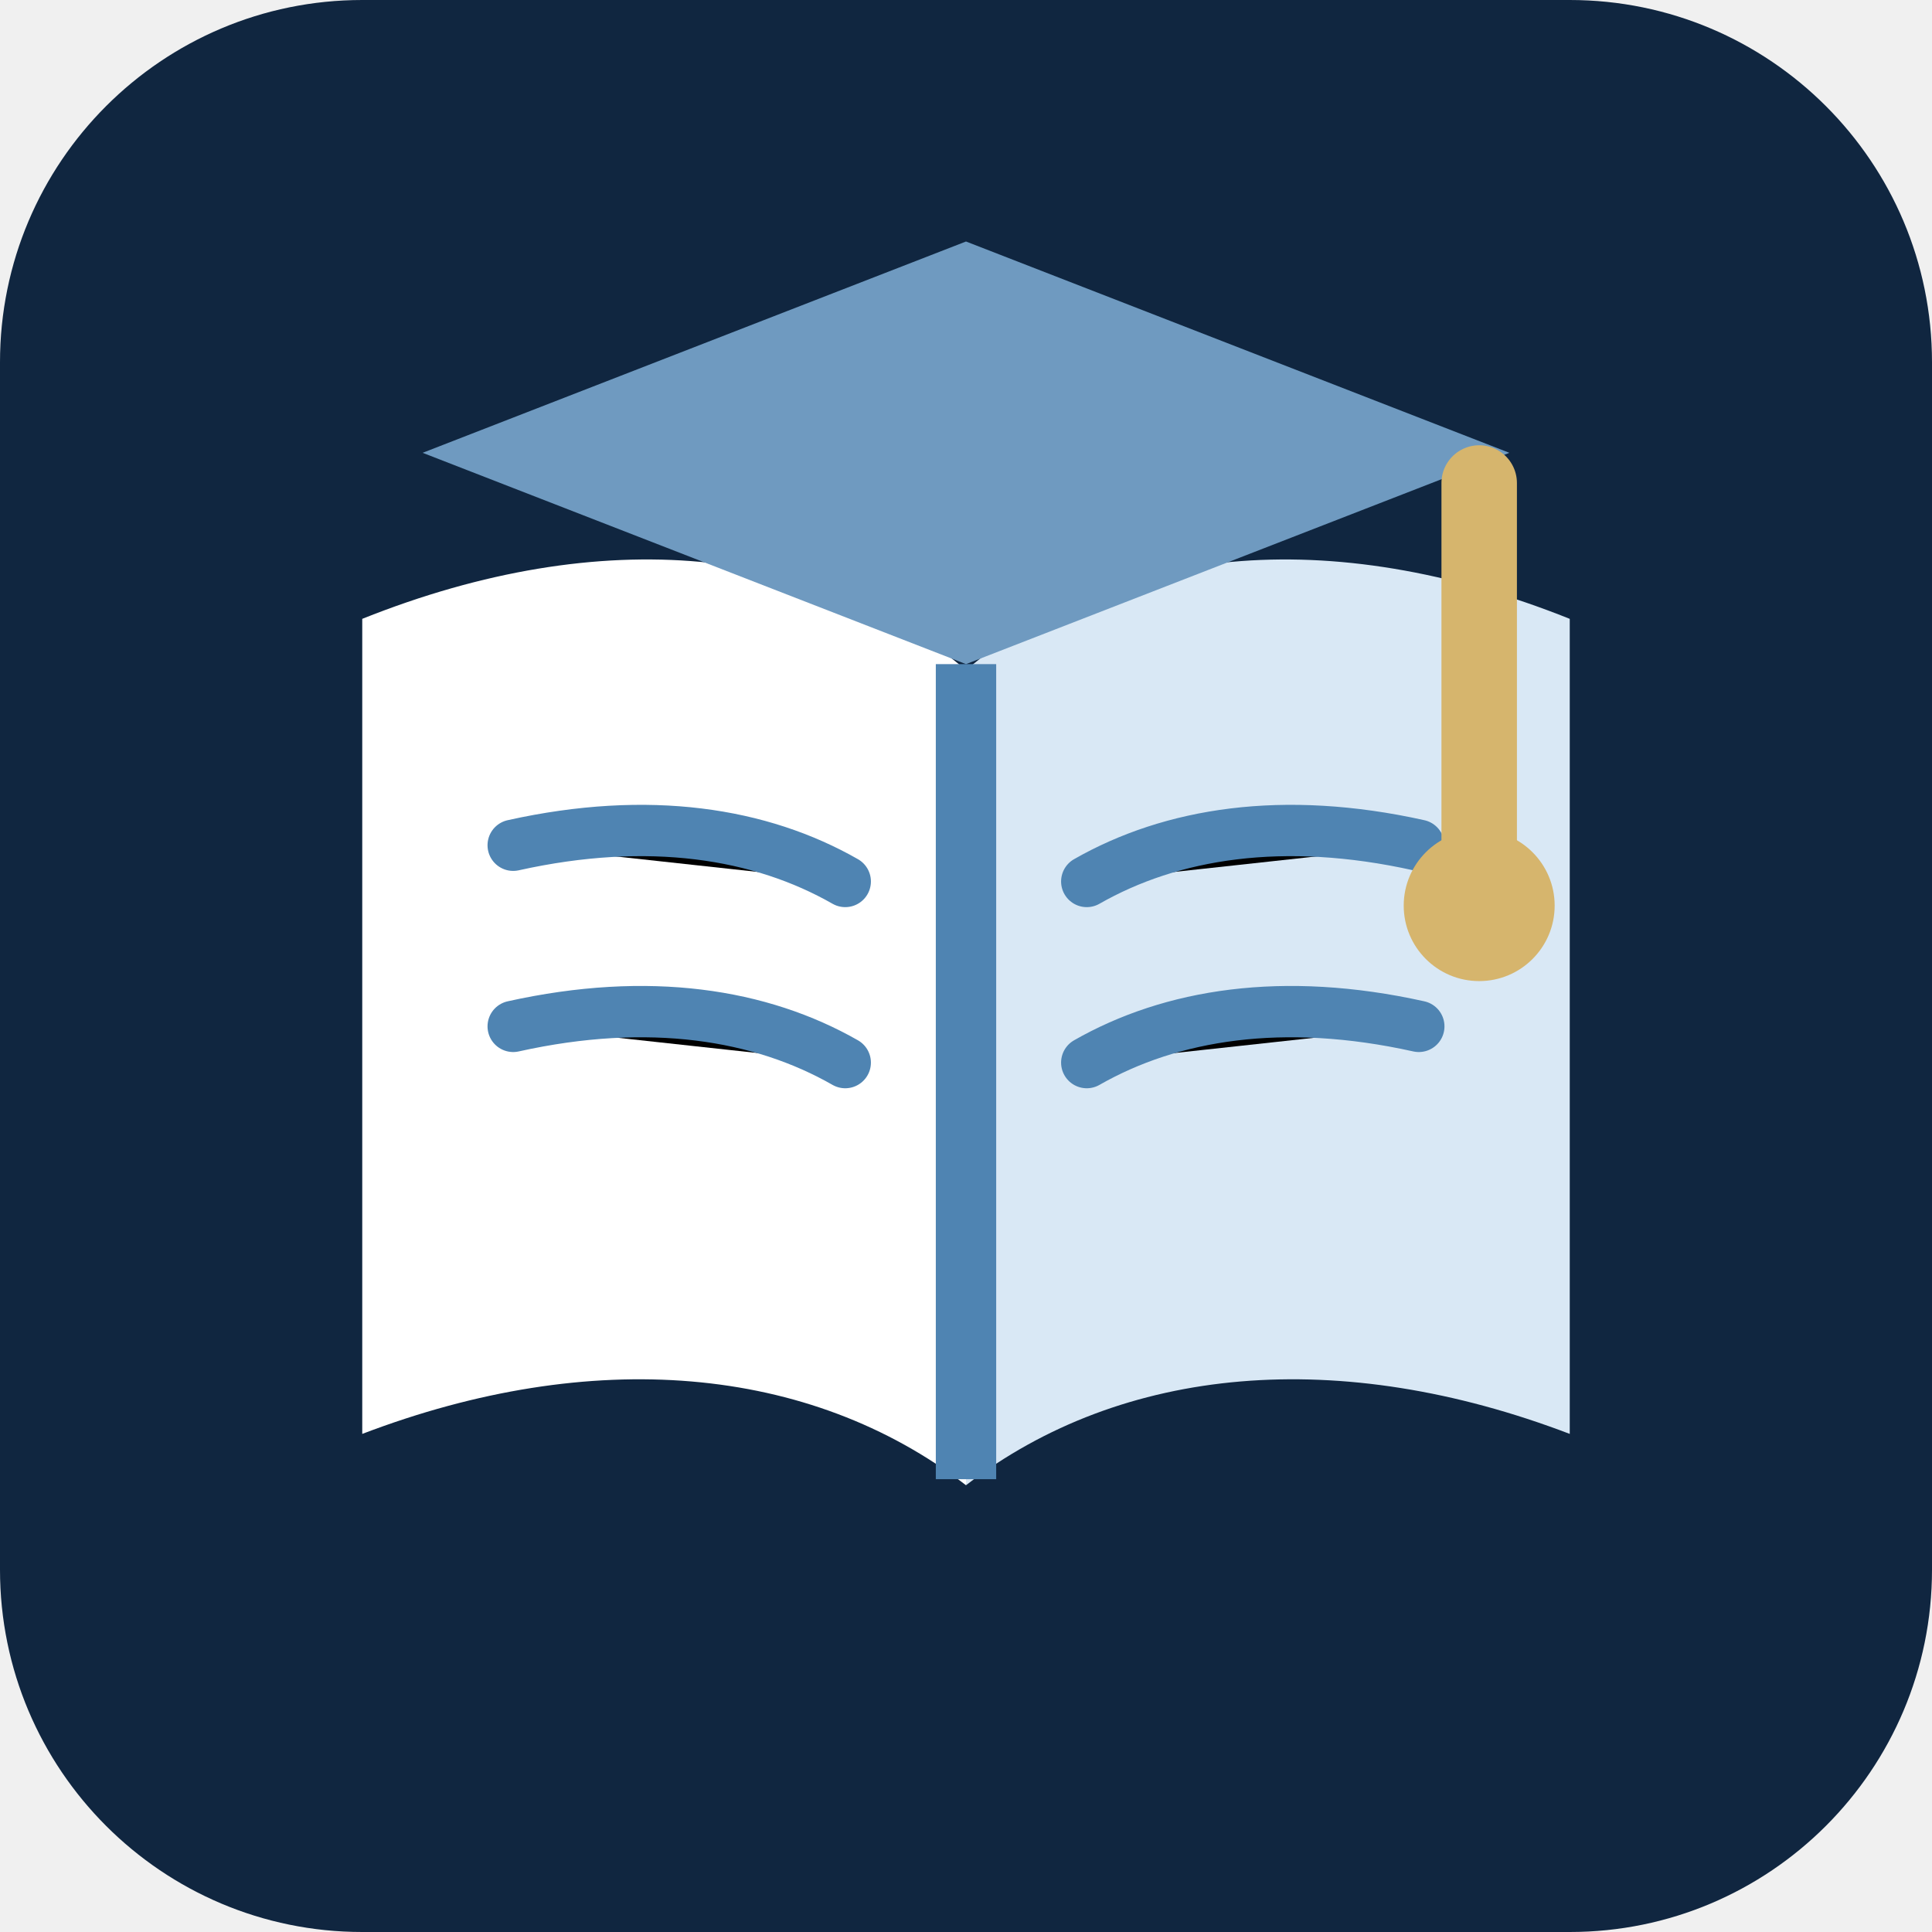
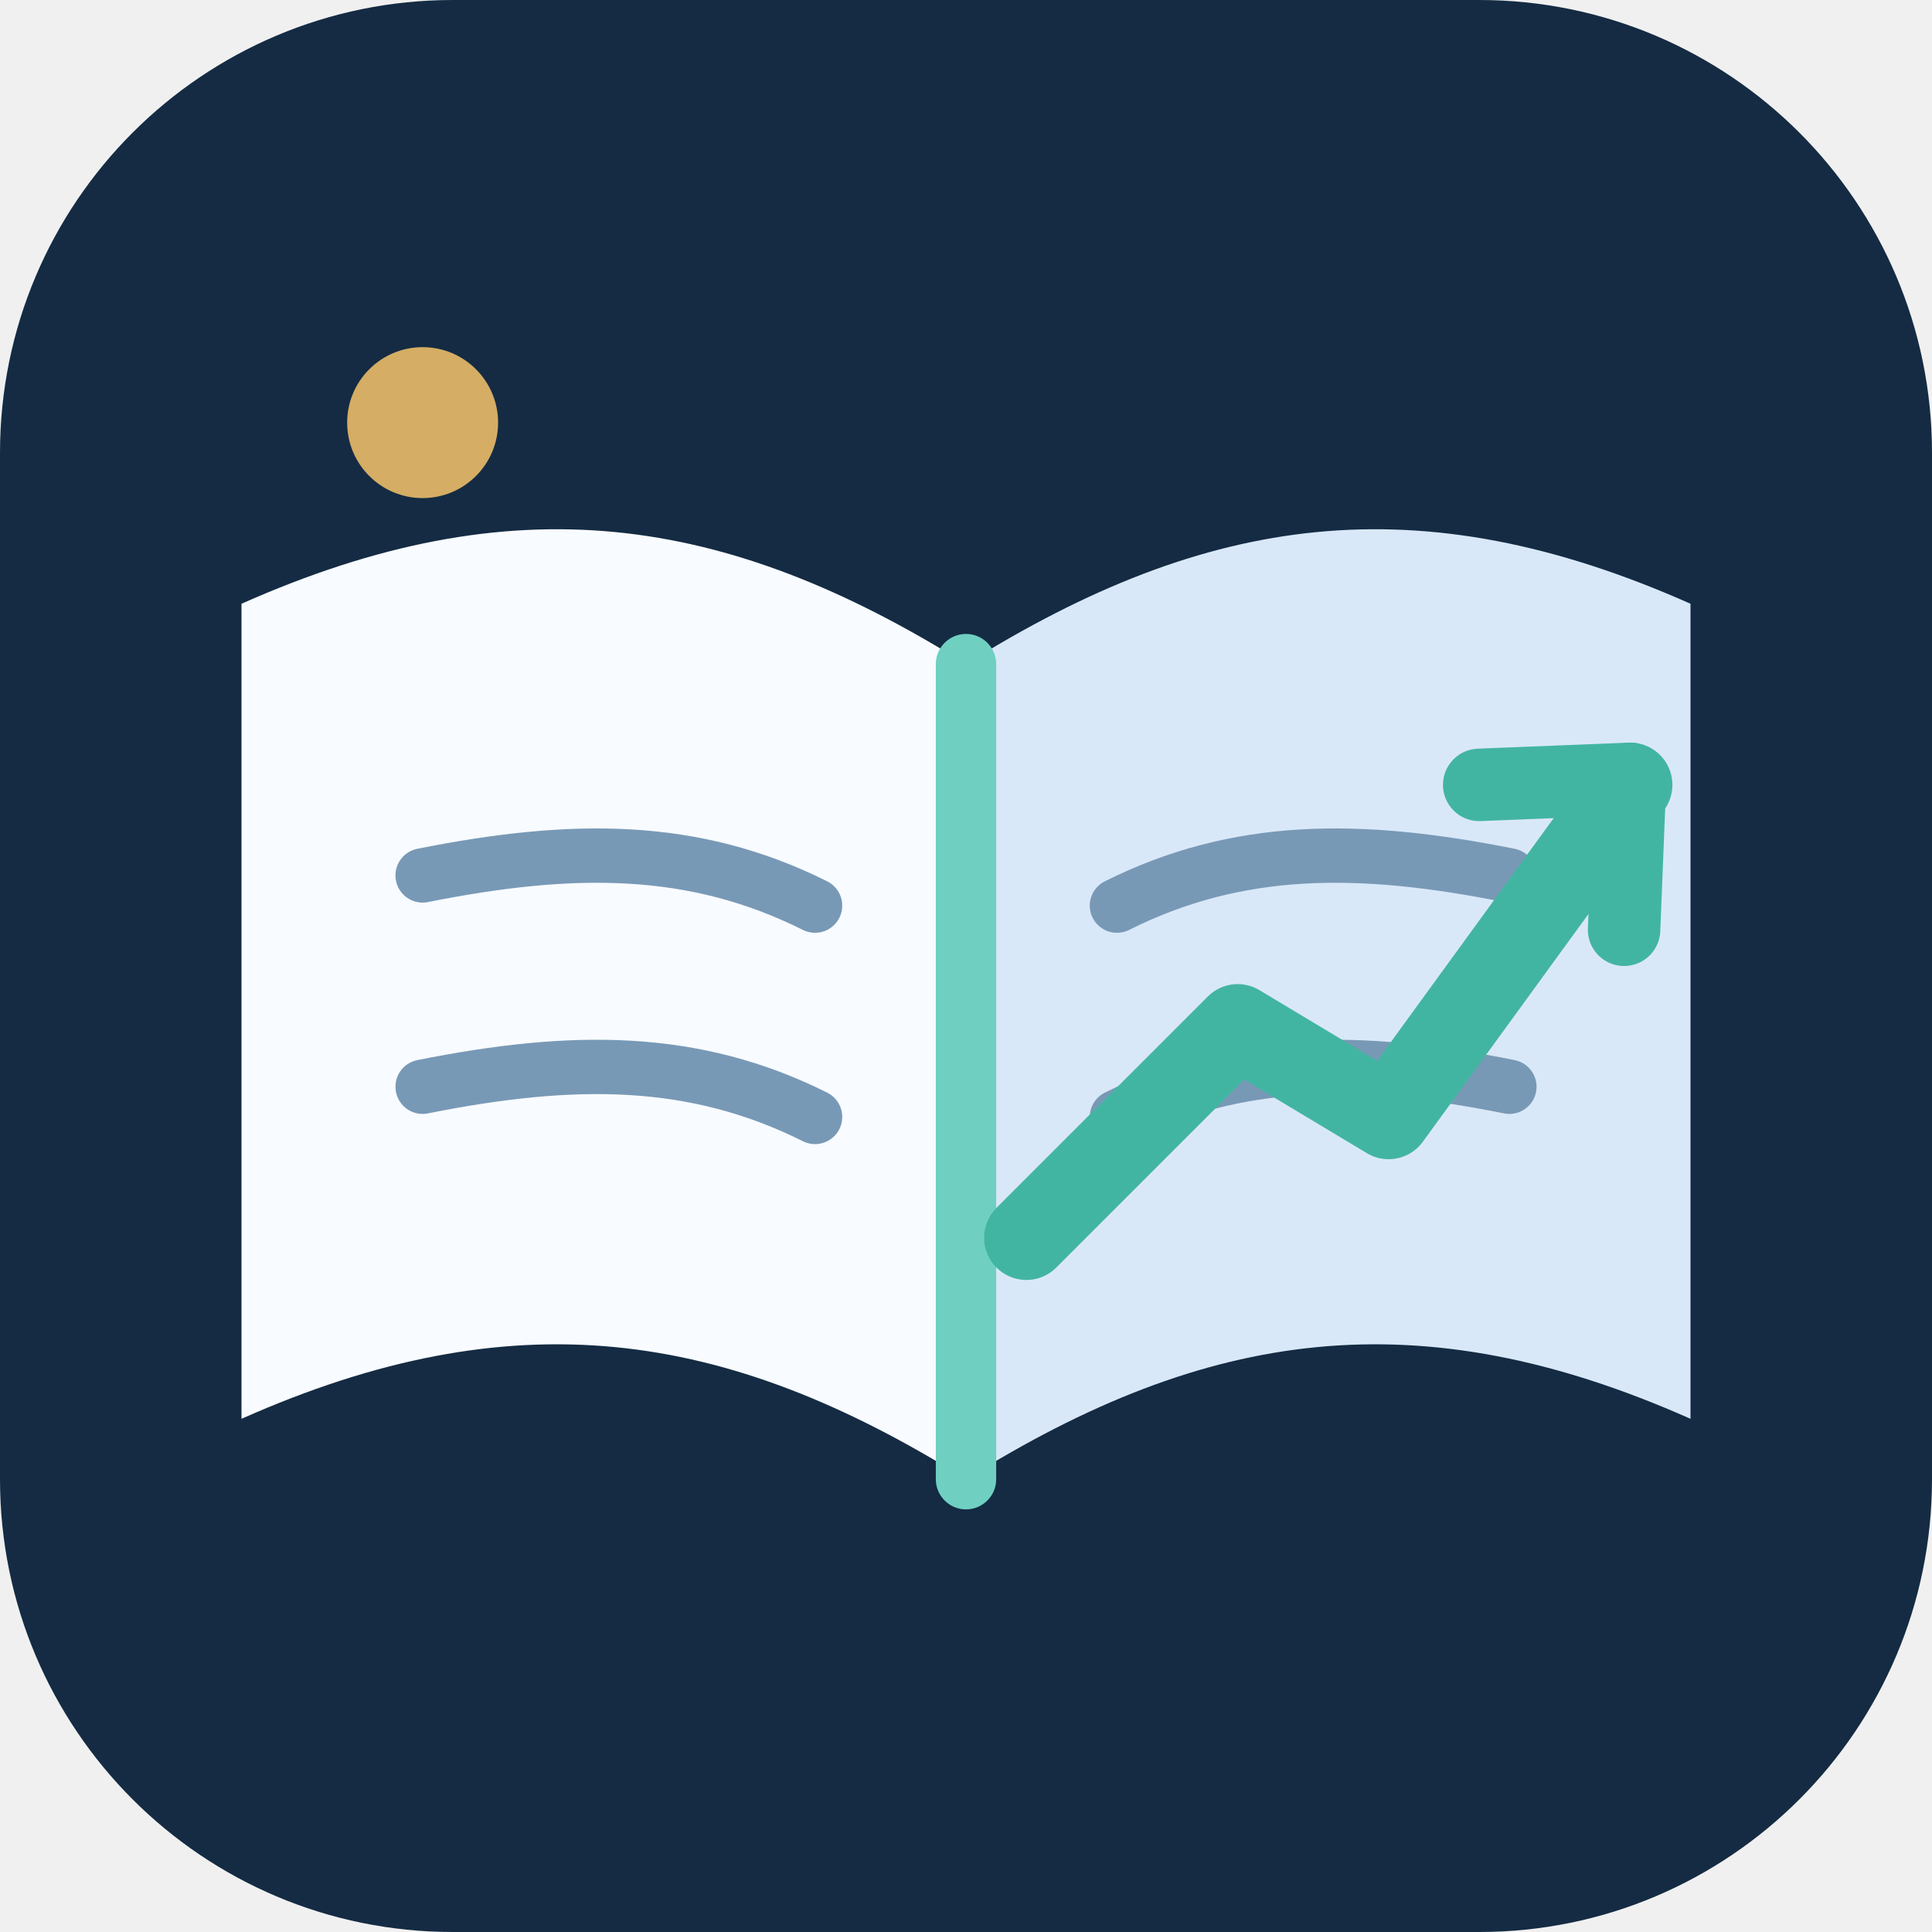
<svg xmlns="http://www.w3.org/2000/svg" viewBox="0 0 64 64">
-   <rect width="64" height="64" rx="12" fill="#102640" />
-   <path d="M12 20.5c8-3.2 15.2-2.4 20 1.7v27c-5.2-4-12.4-4.6-20-1.7z" fill="#fff" />
-   <path d="M52 20.5c-8-3.2-15.2-2.4-20 1.7v27c5.2-4 12.4-4.6 20-1.7z" fill="#d9e8f5" />
-   <path d="M32 22v27" stroke="#4f84b2" stroke-width="2" />
-   <path d="M17 28c4.5-1 8.2-.4 11 1.2M17 34c4.5-1 8.2-.4 11 1.2M47 28c-4.5-1-8.2-.4-11 1.2M47 34c-4.5-1-8.2-.4-11 1.2" stroke="#4f84b2" stroke-width="1.7" stroke-linecap="round" />
-   <path d="M14 15 32 8l18 7-18 7z" fill="#6f9ac0" />
-   <path d="M49 16v12" stroke="#d6b56d" stroke-width="2.5" stroke-linecap="round" />
-   <circle cx="49" cy="30" r="2.5" fill="#d6b56d" />
+   <rect width="64" height="64" rx="15" fill="#142B43" />
+   <path d="M8 20c9-4 16-3 24 2v27c-8-5-15-6-24-2z" fill="#F8FBFF" />
+   <path d="M56 20c-9-4-16-3-24 2v27c8-5 15-6 24-2z" fill="#D9E8F8" />
+   <path d="M32 22v27" fill="none" stroke="#6FD0C1" stroke-width="2" stroke-linecap="round" />
+   <path d="M14 29c5-1 9-1 13 1M14 36c5-1 9-1 13 1M50 29c-5-1-9-1-13 1M50 36c-5-1-9-1-13 1" fill="none" stroke="#7899B6" stroke-width="1.8" stroke-linecap="round" />
+   <path d="m34 41 7-7 5 3 8-11" fill="none" stroke="#42B5A2" stroke-width="2.8" stroke-linecap="round" stroke-linejoin="round" />
+   <path d="m49 26 5-.2-.2 5" fill="none" stroke="#42B5A2" stroke-width="2.4" stroke-linecap="round" stroke-linejoin="round" />
+   <circle cx="14" cy="14" r="2.5" fill="#D5AD64" />
</svg>
